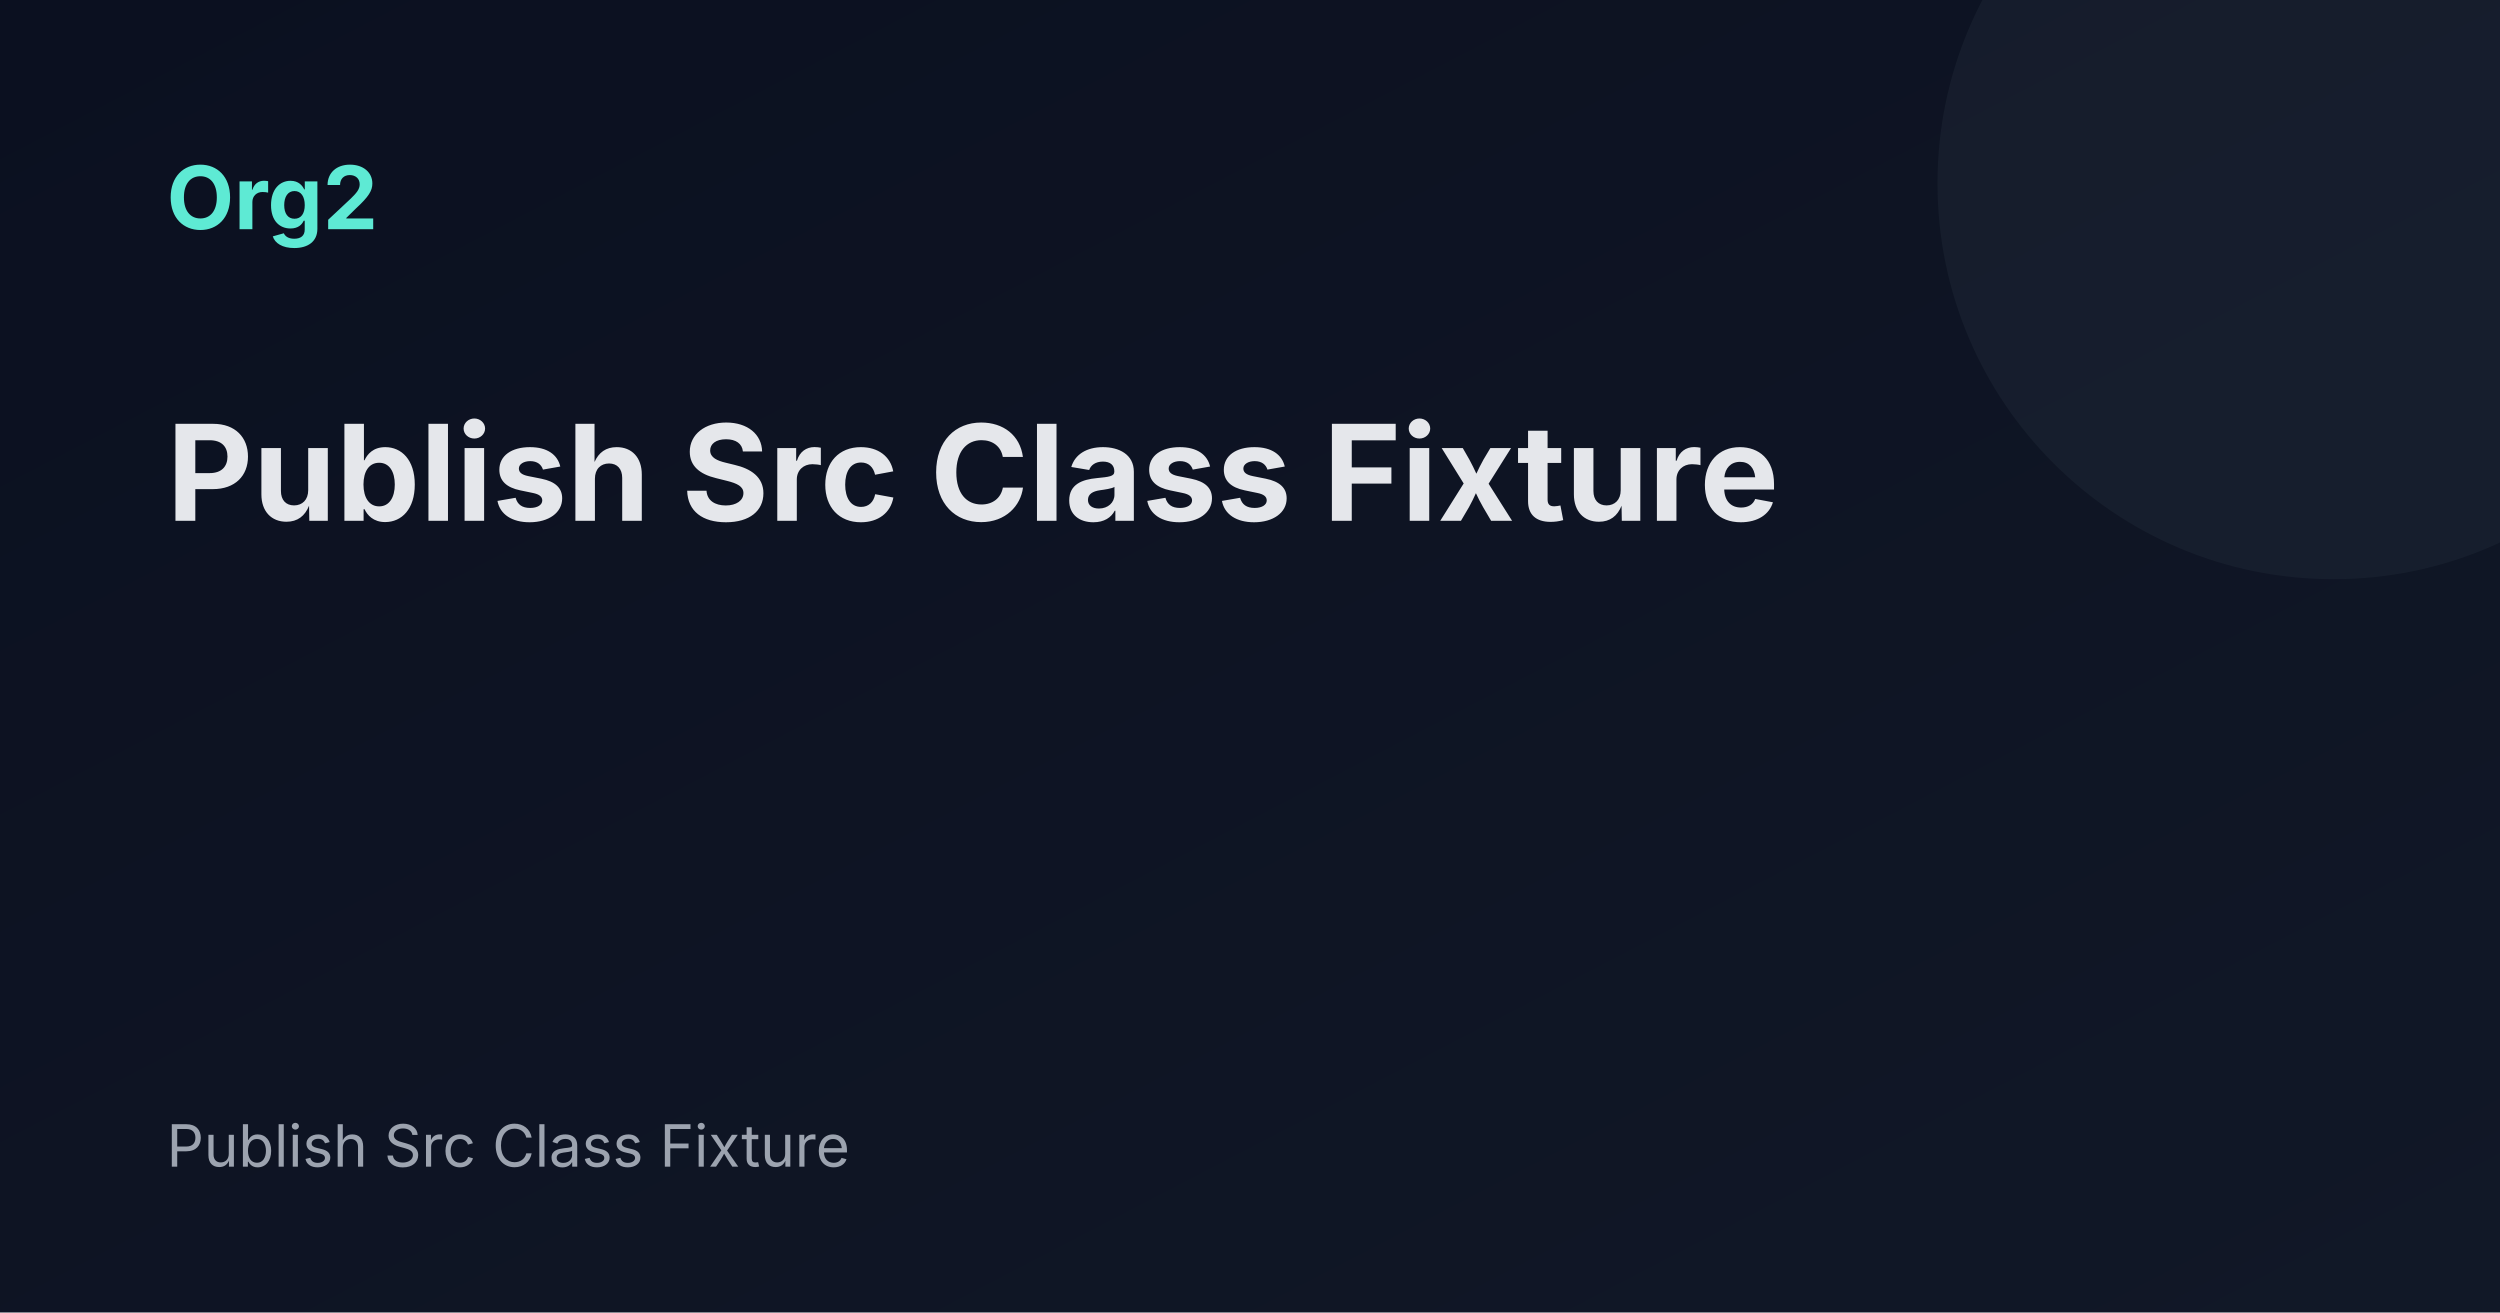
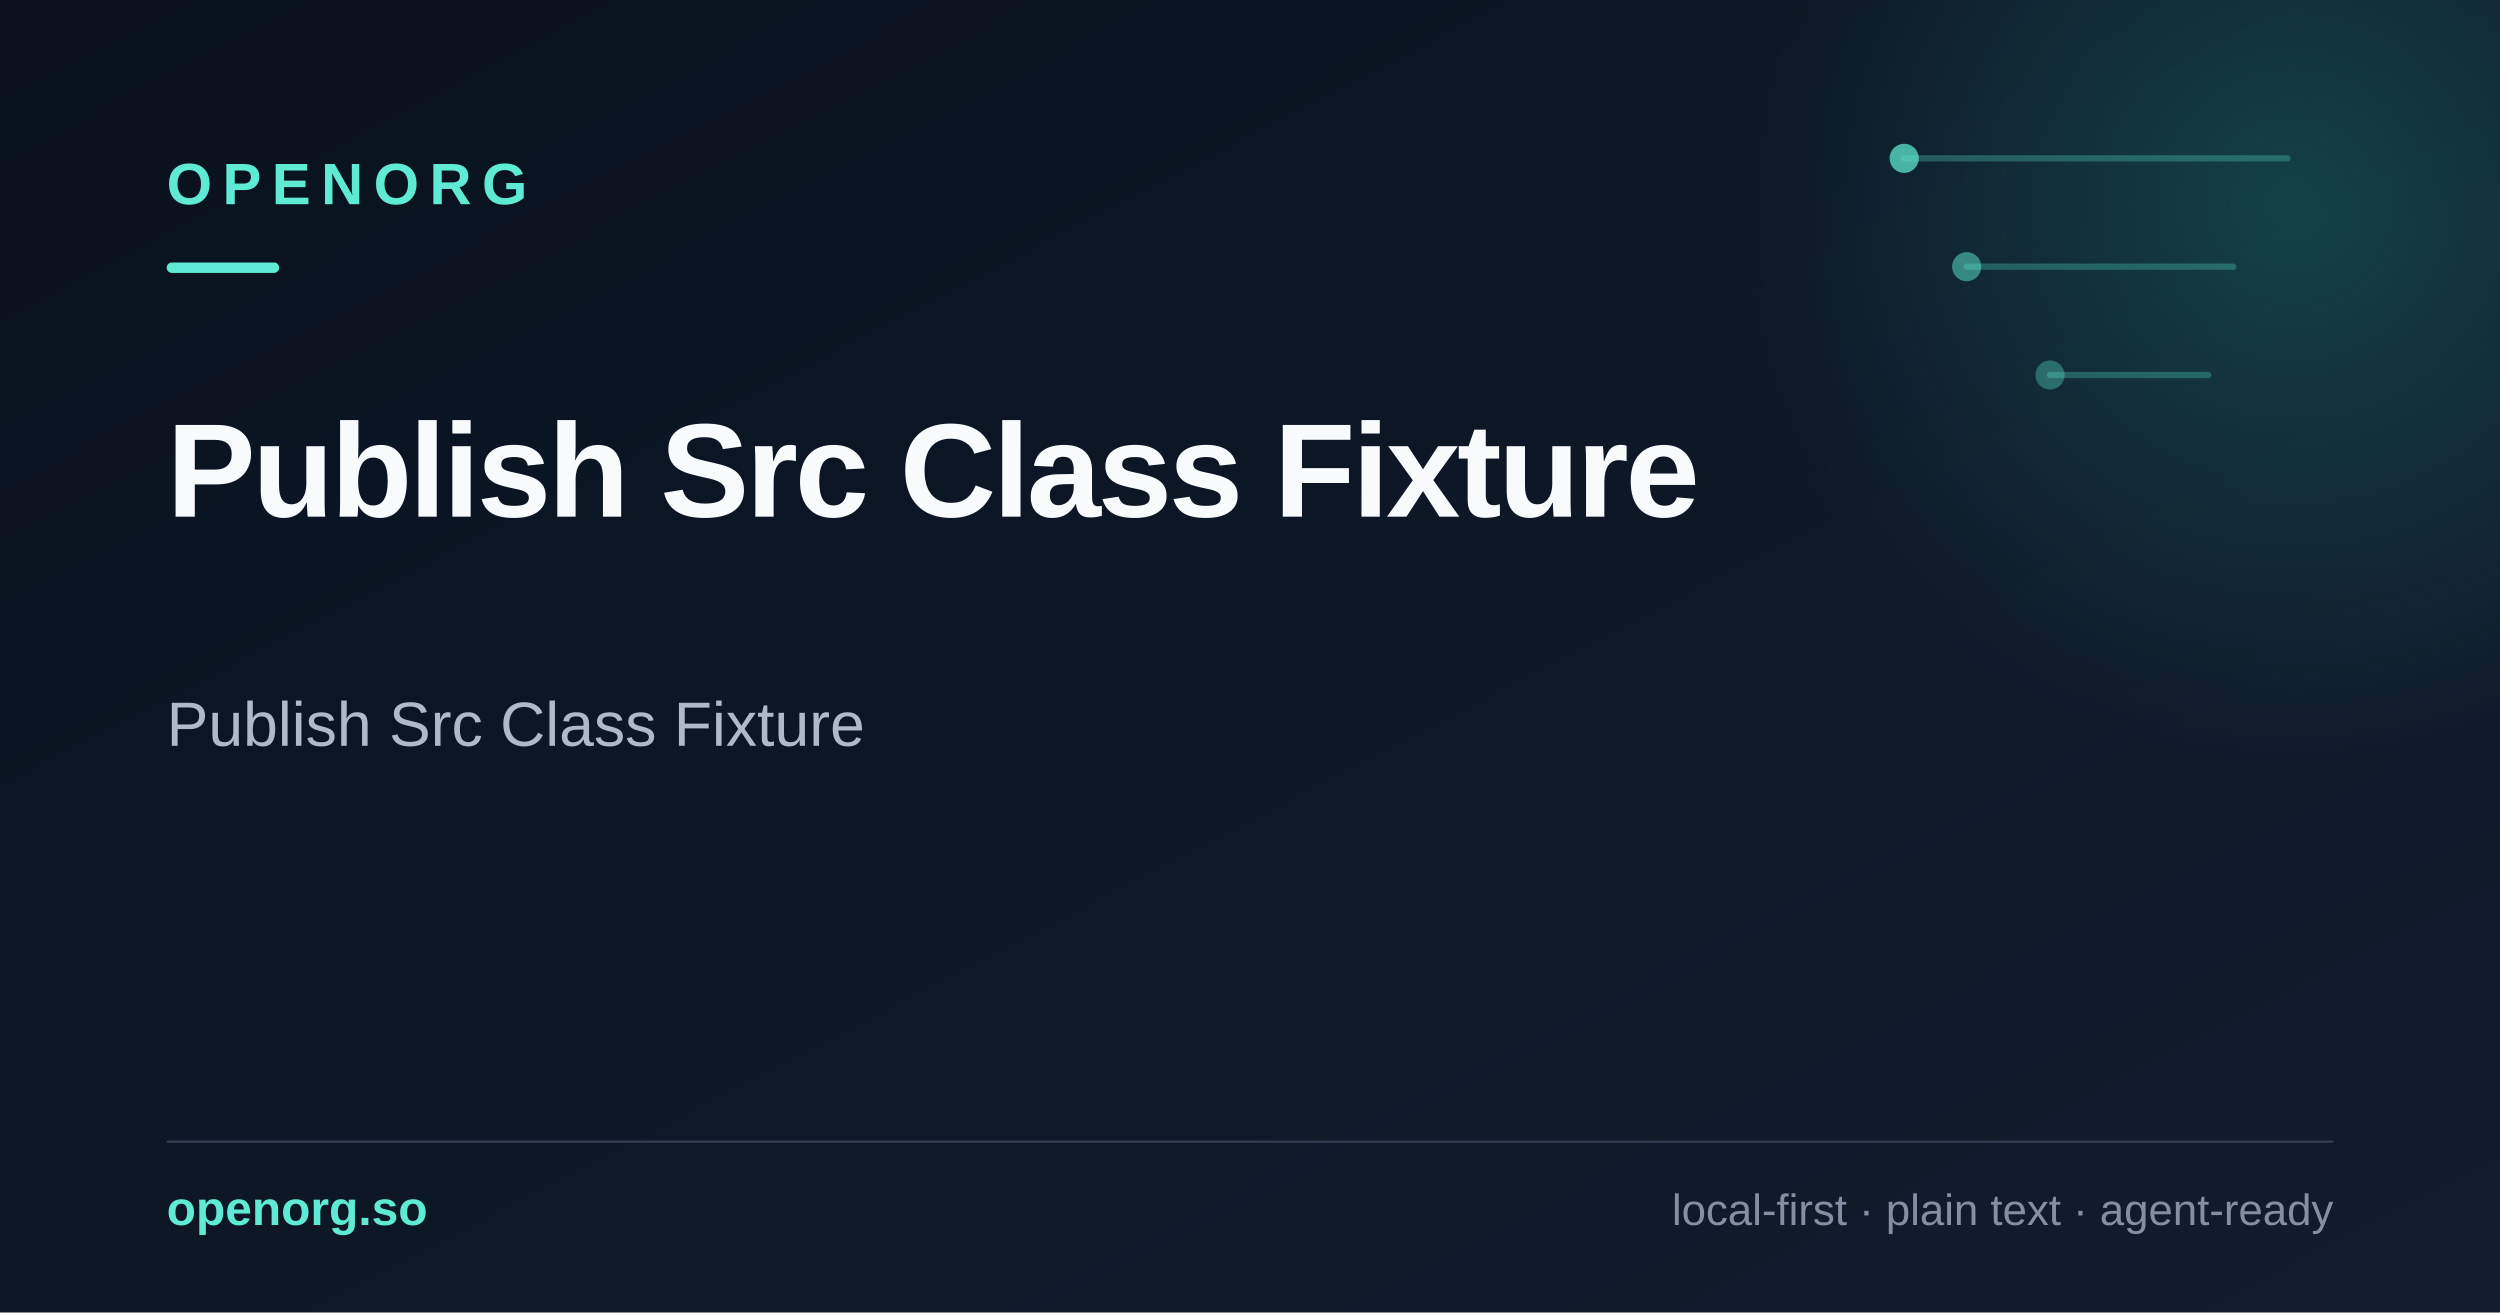
<svg xmlns="http://www.w3.org/2000/svg" width="1200" height="630" viewBox="0 0 1200 630">
  <defs>
    <linearGradient id="bg" x1="0" y1="0" x2="1" y2="1">
-       <stop offset="0%" stop-color="#0b1020" />
-       <stop offset="100%" stop-color="#111827" />
+       <stop offset="0%" stop-color="#09111e" />
+       <stop offset="100%" stop-color="#111d2d" />
    </linearGradient>
+     <radialGradient id="glow" cx="50%" cy="50%" r="50%">
+       <stop offset="0%" stop-color="#2dd4bf" stop-opacity="0.22" />
+       <stop offset="100%" stop-color="#2dd4bf" stop-opacity="0" />
+     </radialGradient>
  </defs>
  <rect width="1200" height="630" fill="url(#bg)" />
-   <circle cx="1120" cy="88" r="190" fill="#1f2937" opacity="0.45" />
-   <text x="80" y="110" font-family="Inter,Segoe UI,Arial,sans-serif" font-size="42" font-weight="700" fill="#5eead4">Org2</text>
-   <text x="80" y="250" font-family="Inter,Segoe UI,Arial,sans-serif" font-size="64" font-weight="700" fill="#e5e7eb">Publish Src Class Fixture</text>
-   <text x="80" y="560" font-family="Inter,Segoe UI,Arial,sans-serif" font-size="28" fill="#9ca3af">Publish Src Class Fixture</text>
+   <circle cx="1100" cy="98" r="270" fill="url(#glow)" />
+   <path d="M914 76h184M944 128h128M984 180h76" stroke="#5eead4" stroke-width="3" stroke-linecap="round" opacity="0.28" />
+   <circle cx="914" cy="76" r="7" fill="#5eead4" opacity="0.72" />
+   <circle cx="944" cy="128" r="7" fill="#5eead4" opacity="0.5" />
+   <circle cx="984" cy="180" r="7" fill="#5eead4" opacity="0.34" />
+   <text x="80" y="98" font-family="Arial,Helvetica,sans-serif" font-size="28" font-weight="700" letter-spacing="5" fill="#5eead4">OPENORG</text>
+   <rect x="80" y="126" width="54" height="5" rx="2.5" fill="#5eead4" />
+   <text x="80" y="248" font-family="Arial,Helvetica,sans-serif" font-size="64" font-weight="700" letter-spacing="-1.5" fill="#f8fafc">Publish Src Class Fixture</text>
+   <text x="80" y="358" font-family="Arial,Helvetica,sans-serif" font-size="30" fill="#aebaca">Publish Src Class Fixture</text>
+   <line x1="80" y1="548" x2="1120" y2="548" stroke="#334155" stroke-width="1" />
+   <text x="80" y="588" font-family="Arial,Helvetica,sans-serif" font-size="23" font-weight="700" fill="#5eead4">openorg.so</text>
+   <text x="1120" y="588" text-anchor="end" font-family="Arial,Helvetica,sans-serif" font-size="21" fill="#8290a3">local-first · plain text · agent-ready</text>
</svg>
